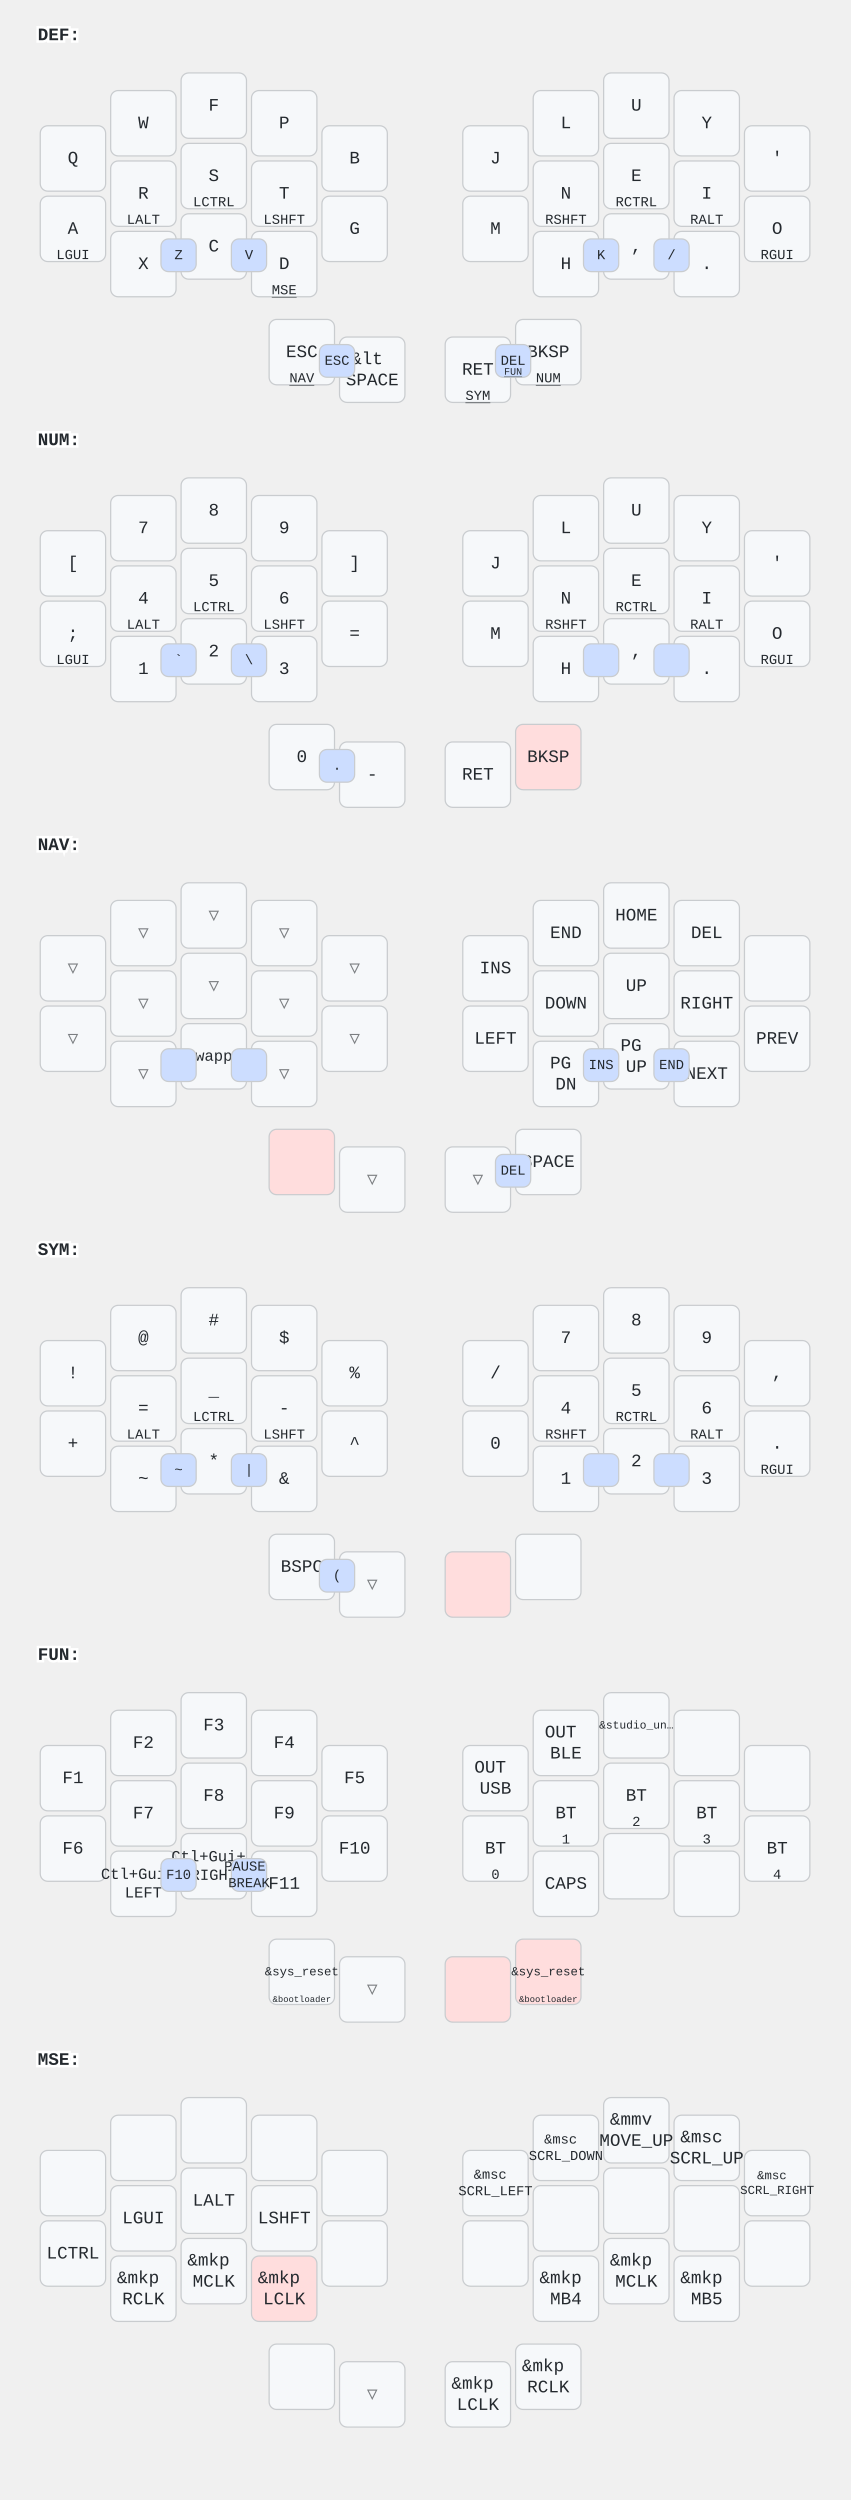
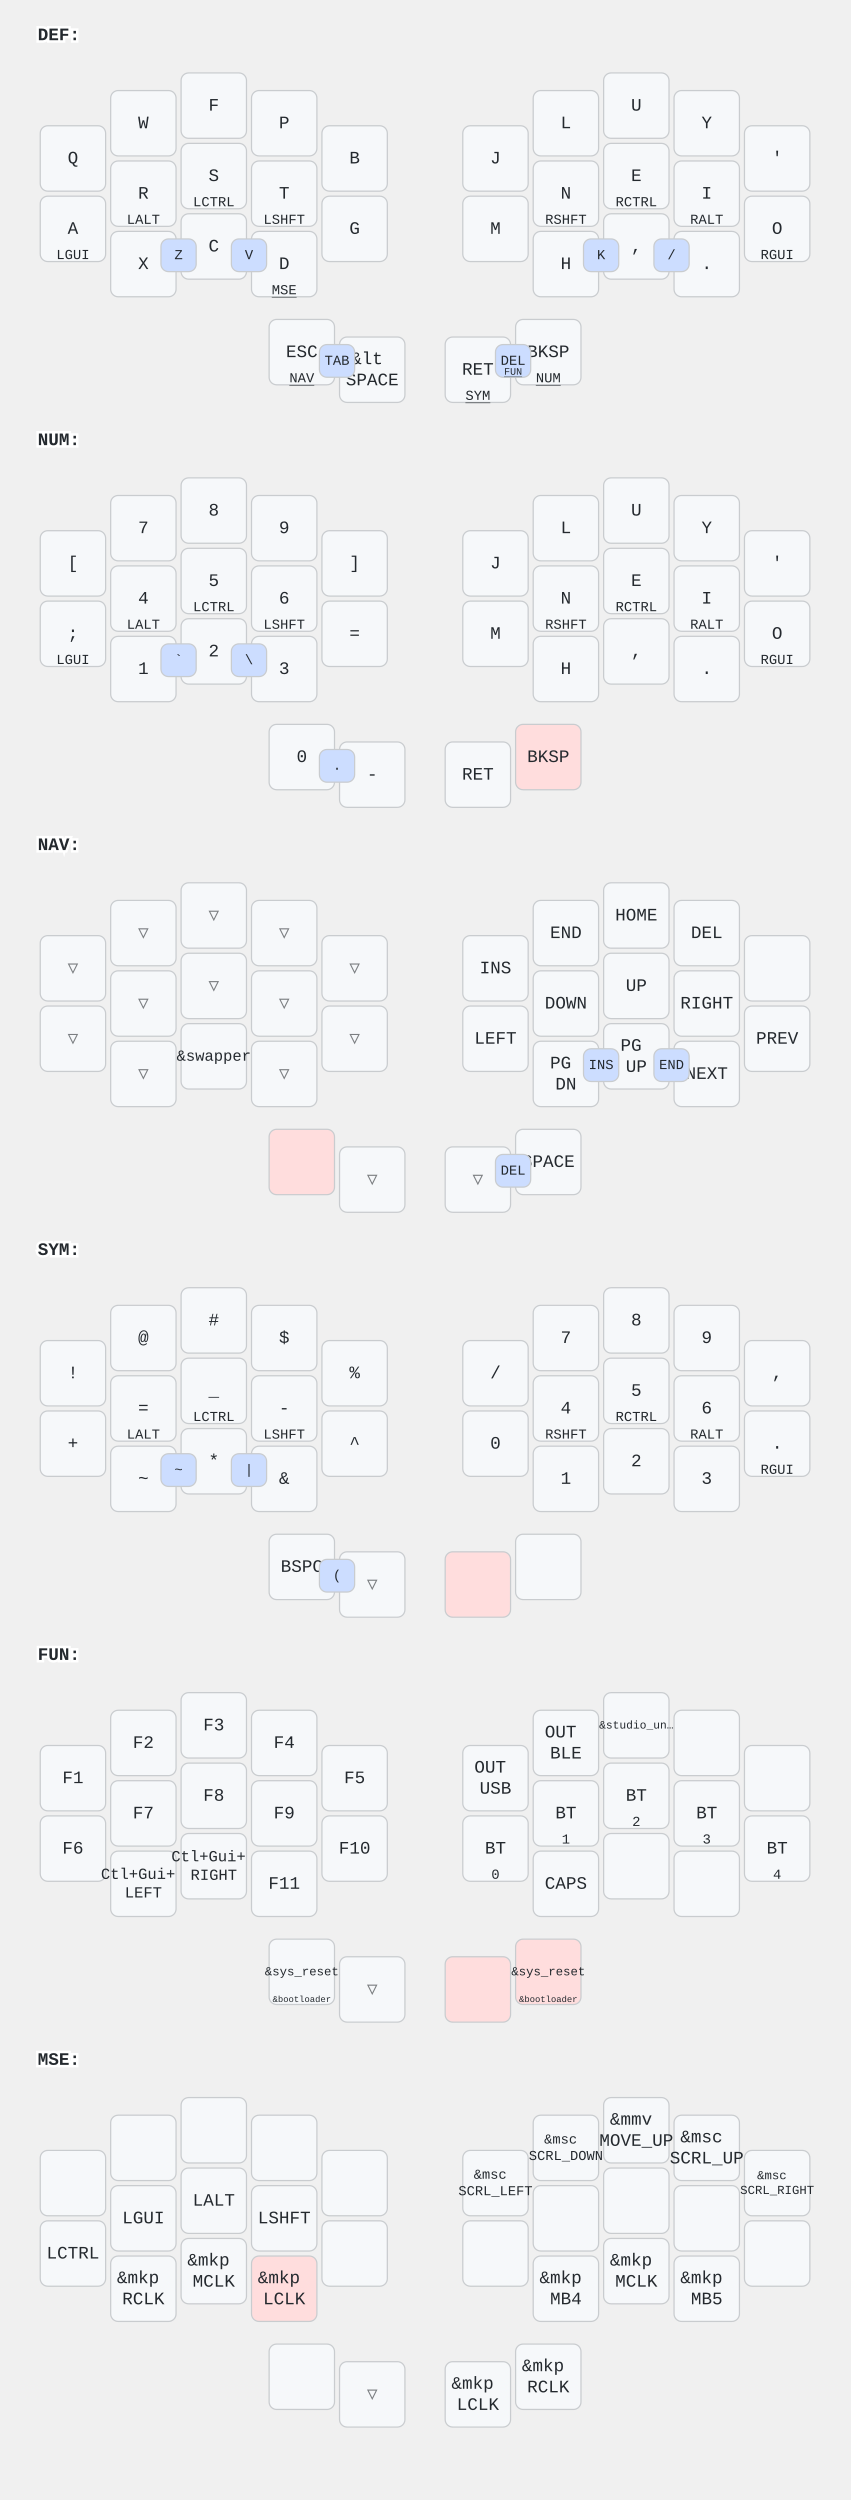
<svg xmlns="http://www.w3.org/2000/svg" width="676" height="1988" viewBox="0 0 676 1988" class="keymap">
  <style>/* inherit to force styles through use tags */
svg path {
    fill: inherit;
}

/* font and background color specifications */
svg.keymap {
    font-family: SFMono-Regular,Consolas,Liberation Mono,Menlo,monospace;
    font-size: 14px;
    font-kerning: normal;
    text-rendering: optimizeLegibility;
    fill: #24292e;
}

/* default key styling */
rect.key {
    fill: #f6f8fa;
}

rect.key, rect.combo {
    stroke: #c9cccf;
    stroke-width: 1;
}

/* default key side styling, only used is draw_key_sides is set */
rect.side {
    filter: brightness(90%);
}

/* color accent for combo boxes */
rect.combo, rect.combo-separate {
    fill: #cdf;
}

/* color accent for held keys */
rect.held, rect.combo.held {
    fill: #fdd;
}

/* color accent for ghost (optional) keys */
rect.ghost, rect.combo.ghost {
    stroke-dasharray: 4, 4;
    stroke-width: 2;
}

text {
    text-anchor: middle;
    dominant-baseline: middle;
}

/* styling for layer labels */
text.label {
    font-weight: bold;
    text-anchor: start;
    stroke: white;
    stroke-width: 4;
    paint-order: stroke;
}

/* styling for optional footer */
text.footer {
    text-anchor: end;
    dominant-baseline: auto;
    stroke: white;
    stroke-width: 4;
    paint-order: stroke;
}

/* styling for combo tap, and key hold/shifted label text */
text.combo, text.hold, text.shifted {
    font-size: 11px;
}

text.hold {
    text-anchor: middle;
    dominant-baseline: auto;
}

text.shifted {
    text-anchor: middle;
    dominant-baseline: hanging;
}

text.layer-activator {
    text-decoration: underline;
}

/* styling for hold/shifted label text in combo box */
text.combo.hold, text.combo.shifted {
    font-size: 8px;
}

/* lighter symbol for transparent keys */
text.trans {
    fill: #7b7e81;
}

/* styling for combo dendrons */
path.combo {
    stroke-width: 1;
    stroke: gray;
    fill: none;
}

/* Start Tabler Icons Cleanup */
/* cannot use height/width with glyphs */
.icon-tabler &gt; path {
    fill: inherit;
    stroke: inherit;
    stroke-width: 2;
}
/* hide tabler's default box */
.icon-tabler &gt; path[stroke="none"][fill="none"] {
    visibility: hidden;
}
/* End Tabler Icons Cleanup */
</style>
  <g transform="translate(30, 0)" class="layer-DEF">
    <text x="0" y="28" class="label" id="DEF">DEF:</text>
    <g transform="translate(0, 56)">
      <g transform="translate(28, 70)" class="key keypos-0">
        <rect rx="6" ry="6" x="-26" y="-26" width="52" height="52" class="key" />
        <text x="0" y="0" class="key tap">Q</text>
      </g>
      <g transform="translate(84, 42)" class="key keypos-1">
        <rect rx="6" ry="6" x="-26" y="-26" width="52" height="52" class="key" />
        <text x="0" y="0" class="key tap">W</text>
      </g>
      <g transform="translate(140, 28)" class="key keypos-2">
        <rect rx="6" ry="6" x="-26" y="-26" width="52" height="52" class="key" />
        <text x="0" y="0" class="key tap">F</text>
      </g>
      <g transform="translate(196, 42)" class="key keypos-3">
        <rect rx="6" ry="6" x="-26" y="-26" width="52" height="52" class="key" />
        <text x="0" y="0" class="key tap">P</text>
      </g>
      <g transform="translate(252, 70)" class="key keypos-4">
        <rect rx="6" ry="6" x="-26" y="-26" width="52" height="52" class="key" />
        <text x="0" y="0" class="key tap">B</text>
      </g>
      <g transform="translate(364, 70)" class="key keypos-5">
        <rect rx="6" ry="6" x="-26" y="-26" width="52" height="52" class="key" />
        <text x="0" y="0" class="key tap">J</text>
      </g>
      <g transform="translate(420, 42)" class="key keypos-6">
        <rect rx="6" ry="6" x="-26" y="-26" width="52" height="52" class="key" />
        <text x="0" y="0" class="key tap">L</text>
      </g>
      <g transform="translate(476, 28)" class="key keypos-7">
        <rect rx="6" ry="6" x="-26" y="-26" width="52" height="52" class="key" />
        <text x="0" y="0" class="key tap">U</text>
      </g>
      <g transform="translate(532, 42)" class="key keypos-8">
        <rect rx="6" ry="6" x="-26" y="-26" width="52" height="52" class="key" />
        <text x="0" y="0" class="key tap">Y</text>
      </g>
      <g transform="translate(588, 70)" class="key keypos-9">
        <rect rx="6" ry="6" x="-26" y="-26" width="52" height="52" class="key" />
        <text x="0" y="0" class="key tap">'</text>
      </g>
      <g transform="translate(28, 126)" class="key keypos-10">
        <rect rx="6" ry="6" x="-26" y="-26" width="52" height="52" class="key" />
        <text x="0" y="0" class="key tap">A</text>
        <text x="0" y="24" class="key hold">LGUI</text>
      </g>
      <g transform="translate(84, 98)" class="key keypos-11">
        <rect rx="6" ry="6" x="-26" y="-26" width="52" height="52" class="key" />
        <text x="0" y="0" class="key tap">R</text>
        <text x="0" y="24" class="key hold">LALT</text>
      </g>
      <g transform="translate(140, 84)" class="key keypos-12">
        <rect rx="6" ry="6" x="-26" y="-26" width="52" height="52" class="key" />
        <text x="0" y="0" class="key tap">S</text>
        <text x="0" y="24" class="key hold">LCTRL</text>
      </g>
      <g transform="translate(196, 98)" class="key keypos-13">
        <rect rx="6" ry="6" x="-26" y="-26" width="52" height="52" class="key" />
        <text x="0" y="0" class="key tap">T</text>
        <text x="0" y="24" class="key hold">LSHFT</text>
      </g>
      <g transform="translate(252, 126)" class="key keypos-14">
        <rect rx="6" ry="6" x="-26" y="-26" width="52" height="52" class="key" />
        <text x="0" y="0" class="key tap">G</text>
      </g>
      <g transform="translate(364, 126)" class="key keypos-15">
        <rect rx="6" ry="6" x="-26" y="-26" width="52" height="52" class="key" />
        <text x="0" y="0" class="key tap">M</text>
      </g>
      <g transform="translate(420, 98)" class="key keypos-16">
        <rect rx="6" ry="6" x="-26" y="-26" width="52" height="52" class="key" />
        <text x="0" y="0" class="key tap">N</text>
        <text x="0" y="24" class="key hold">RSHFT</text>
      </g>
      <g transform="translate(476, 84)" class="key keypos-17">
        <rect rx="6" ry="6" x="-26" y="-26" width="52" height="52" class="key" />
        <text x="0" y="0" class="key tap">E</text>
        <text x="0" y="24" class="key hold">RCTRL</text>
      </g>
      <g transform="translate(532, 98)" class="key keypos-18">
        <rect rx="6" ry="6" x="-26" y="-26" width="52" height="52" class="key" />
        <text x="0" y="0" class="key tap">I</text>
        <text x="0" y="24" class="key hold">RALT</text>
      </g>
      <g transform="translate(588, 126)" class="key keypos-19">
        <rect rx="6" ry="6" x="-26" y="-26" width="52" height="52" class="key" />
        <text x="0" y="0" class="key tap">O</text>
        <text x="0" y="24" class="key hold">RGUI</text>
      </g>
      <g transform="translate(84, 154)" class="key keypos-20">
        <rect rx="6" ry="6" x="-26" y="-26" width="52" height="52" class="key" />
        <text x="0" y="0" class="key tap">X</text>
      </g>
      <g transform="translate(140, 140)" class="key keypos-21">
        <rect rx="6" ry="6" x="-26" y="-26" width="52" height="52" class="key" />
        <text x="0" y="0" class="key tap">C</text>
      </g>
      <g transform="translate(196, 154)" class="key keypos-22">
        <rect rx="6" ry="6" x="-26" y="-26" width="52" height="52" class="key" />
        <text x="0" y="0" class="key tap">D</text>
        <a href="#MSE">
          <text x="0" y="24" class="key hold layer-activator">MSE</text>
        </a>
      </g>
      <g transform="translate(420, 154)" class="key keypos-23">
        <rect rx="6" ry="6" x="-26" y="-26" width="52" height="52" class="key" />
        <text x="0" y="0" class="key tap">H</text>
      </g>
      <g transform="translate(476, 140)" class="key keypos-24">
        <rect rx="6" ry="6" x="-26" y="-26" width="52" height="52" class="key" />
        <text x="0" y="0" class="key tap">,</text>
      </g>
      <g transform="translate(532, 154)" class="key keypos-25">
        <rect rx="6" ry="6" x="-26" y="-26" width="52" height="52" class="key" />
        <text x="0" y="0" class="key tap">.</text>
      </g>
      <g transform="translate(210, 224)" class="key keypos-26">
        <rect rx="6" ry="6" x="-26" y="-26" width="52" height="52" class="key" />
        <text x="0" y="0" class="key tap">ESC</text>
        <a href="#NAV">
          <text x="0" y="24" class="key hold layer-activator">NAV</text>
        </a>
      </g>
      <g transform="translate(266, 238)" class="key keypos-27">
        <rect rx="6" ry="6" x="-26" y="-26" width="52" height="52" class="key" />
        <text x="0" y="0" class="key tap">
          <tspan x="0" dy="-0.6em">&amp;lt</tspan>
          <tspan x="0" dy="1.2em">SPACE</tspan>
        </text>
      </g>
      <g transform="translate(350, 238)" class="key keypos-28">
        <rect rx="6" ry="6" x="-26" y="-26" width="52" height="52" class="key" />
        <text x="0" y="0" class="key tap">RET</text>
        <a href="#SYM">
          <text x="0" y="24" class="key hold layer-activator">SYM</text>
        </a>
      </g>
      <g transform="translate(406, 224)" class="key keypos-29">
        <rect rx="6" ry="6" x="-26" y="-26" width="52" height="52" class="key" />
        <text x="0" y="0" class="key tap">BKSP</text>
        <a href="#NUM">
          <text x="0" y="24" class="key hold layer-activator">NUM</text>
        </a>
      </g>
      <g class="combo combopos-0">
        <rect rx="6" ry="6" x="98" y="134" width="28" height="26" class="combo" />
        <text x="112" y="147" class="combo tap">Z</text>
      </g>
      <g class="combo combopos-1">
        <rect rx="6" ry="6" x="154" y="134" width="28" height="26" class="combo" />
        <text x="168" y="147" class="combo tap">V</text>
      </g>
      <g class="combo combopos-2">
        <rect rx="6" ry="6" x="434" y="134" width="28" height="26" class="combo" />
        <text x="448" y="147" class="combo tap">K</text>
      </g>
      <g class="combo combopos-3">
        <rect rx="6" ry="6" x="490" y="134" width="28" height="26" class="combo" />
        <text x="504" y="147" class="combo tap">/</text>
      </g>
      <g class="combo combopos-4">
        <rect rx="6" ry="6" x="224" y="218" width="28" height="26" class="combo" />
-         <text x="238" y="231" class="combo tap">ESC</text>
+         <text x="238" y="231" class="combo tap">TAB</text>
      </g>
      <g class="combo combopos-5">
        <rect rx="6" ry="6" x="364" y="218" width="28" height="26" class="combo" />
        <text x="378" y="231" class="combo tap">DEL</text>
        <a href="#FUN">
          <text x="378" y="242" class="combo hold layer-activator">FUN</text>
        </a>
      </g>
    </g>
  </g>
  <g transform="translate(30, 322)" class="layer-NUM">
    <text x="0" y="28" class="label" id="NUM">NUM:</text>
    <g transform="translate(0, 56)">
      <g transform="translate(28, 70)" class="key keypos-0">
        <rect rx="6" ry="6" x="-26" y="-26" width="52" height="52" class="key" />
        <text x="0" y="0" class="key tap">[</text>
      </g>
      <g transform="translate(84, 42)" class="key keypos-1">
        <rect rx="6" ry="6" x="-26" y="-26" width="52" height="52" class="key" />
        <text x="0" y="0" class="key tap">7</text>
      </g>
      <g transform="translate(140, 28)" class="key keypos-2">
        <rect rx="6" ry="6" x="-26" y="-26" width="52" height="52" class="key" />
        <text x="0" y="0" class="key tap">8</text>
      </g>
      <g transform="translate(196, 42)" class="key keypos-3">
        <rect rx="6" ry="6" x="-26" y="-26" width="52" height="52" class="key" />
        <text x="0" y="0" class="key tap">9</text>
      </g>
      <g transform="translate(252, 70)" class="key keypos-4">
        <rect rx="6" ry="6" x="-26" y="-26" width="52" height="52" class="key" />
        <text x="0" y="0" class="key tap">]</text>
      </g>
      <g transform="translate(364, 70)" class="key keypos-5">
        <rect rx="6" ry="6" x="-26" y="-26" width="52" height="52" class="key" />
        <text x="0" y="0" class="key tap">J</text>
      </g>
      <g transform="translate(420, 42)" class="key keypos-6">
        <rect rx="6" ry="6" x="-26" y="-26" width="52" height="52" class="key" />
        <text x="0" y="0" class="key tap">L</text>
      </g>
      <g transform="translate(476, 28)" class="key keypos-7">
        <rect rx="6" ry="6" x="-26" y="-26" width="52" height="52" class="key" />
        <text x="0" y="0" class="key tap">U</text>
      </g>
      <g transform="translate(532, 42)" class="key keypos-8">
        <rect rx="6" ry="6" x="-26" y="-26" width="52" height="52" class="key" />
        <text x="0" y="0" class="key tap">Y</text>
      </g>
      <g transform="translate(588, 70)" class="key keypos-9">
        <rect rx="6" ry="6" x="-26" y="-26" width="52" height="52" class="key" />
        <text x="0" y="0" class="key tap">'</text>
      </g>
      <g transform="translate(28, 126)" class="key keypos-10">
        <rect rx="6" ry="6" x="-26" y="-26" width="52" height="52" class="key" />
        <text x="0" y="0" class="key tap">;</text>
        <text x="0" y="24" class="key hold">LGUI</text>
      </g>
      <g transform="translate(84, 98)" class="key keypos-11">
        <rect rx="6" ry="6" x="-26" y="-26" width="52" height="52" class="key" />
        <text x="0" y="0" class="key tap">4</text>
        <text x="0" y="24" class="key hold">LALT</text>
      </g>
      <g transform="translate(140, 84)" class="key keypos-12">
        <rect rx="6" ry="6" x="-26" y="-26" width="52" height="52" class="key" />
        <text x="0" y="0" class="key tap">5</text>
        <text x="0" y="24" class="key hold">LCTRL</text>
      </g>
      <g transform="translate(196, 98)" class="key keypos-13">
        <rect rx="6" ry="6" x="-26" y="-26" width="52" height="52" class="key" />
        <text x="0" y="0" class="key tap">6</text>
        <text x="0" y="24" class="key hold">LSHFT</text>
      </g>
      <g transform="translate(252, 126)" class="key keypos-14">
        <rect rx="6" ry="6" x="-26" y="-26" width="52" height="52" class="key" />
        <text x="0" y="0" class="key tap">=</text>
      </g>
      <g transform="translate(364, 126)" class="key keypos-15">
        <rect rx="6" ry="6" x="-26" y="-26" width="52" height="52" class="key" />
        <text x="0" y="0" class="key tap">M</text>
      </g>
      <g transform="translate(420, 98)" class="key keypos-16">
        <rect rx="6" ry="6" x="-26" y="-26" width="52" height="52" class="key" />
        <text x="0" y="0" class="key tap">N</text>
        <text x="0" y="24" class="key hold">RSHFT</text>
      </g>
      <g transform="translate(476, 84)" class="key keypos-17">
        <rect rx="6" ry="6" x="-26" y="-26" width="52" height="52" class="key" />
        <text x="0" y="0" class="key tap">E</text>
        <text x="0" y="24" class="key hold">RCTRL</text>
      </g>
      <g transform="translate(532, 98)" class="key keypos-18">
        <rect rx="6" ry="6" x="-26" y="-26" width="52" height="52" class="key" />
        <text x="0" y="0" class="key tap">I</text>
        <text x="0" y="24" class="key hold">RALT</text>
      </g>
      <g transform="translate(588, 126)" class="key keypos-19">
        <rect rx="6" ry="6" x="-26" y="-26" width="52" height="52" class="key" />
        <text x="0" y="0" class="key tap">O</text>
        <text x="0" y="24" class="key hold">RGUI</text>
      </g>
      <g transform="translate(84, 154)" class="key keypos-20">
        <rect rx="6" ry="6" x="-26" y="-26" width="52" height="52" class="key" />
        <text x="0" y="0" class="key tap">1</text>
      </g>
      <g transform="translate(140, 140)" class="key keypos-21">
        <rect rx="6" ry="6" x="-26" y="-26" width="52" height="52" class="key" />
        <text x="0" y="0" class="key tap">2</text>
      </g>
      <g transform="translate(196, 154)" class="key keypos-22">
        <rect rx="6" ry="6" x="-26" y="-26" width="52" height="52" class="key" />
        <text x="0" y="0" class="key tap">3</text>
      </g>
      <g transform="translate(420, 154)" class="key keypos-23">
        <rect rx="6" ry="6" x="-26" y="-26" width="52" height="52" class="key" />
        <text x="0" y="0" class="key tap">H</text>
      </g>
      <g transform="translate(476, 140)" class="key keypos-24">
        <rect rx="6" ry="6" x="-26" y="-26" width="52" height="52" class="key" />
        <text x="0" y="0" class="key tap">,</text>
      </g>
      <g transform="translate(532, 154)" class="key keypos-25">
        <rect rx="6" ry="6" x="-26" y="-26" width="52" height="52" class="key" />
        <text x="0" y="0" class="key tap">.</text>
      </g>
      <g transform="translate(210, 224)" class="key keypos-26">
        <rect rx="6" ry="6" x="-26" y="-26" width="52" height="52" class="key" />
        <text x="0" y="0" class="key tap">0</text>
      </g>
      <g transform="translate(266, 238)" class="key keypos-27">
        <rect rx="6" ry="6" x="-26" y="-26" width="52" height="52" class="key" />
        <text x="0" y="0" class="key tap">-</text>
      </g>
      <g transform="translate(350, 238)" class="key keypos-28">
        <rect rx="6" ry="6" x="-26" y="-26" width="52" height="52" class="key" />
        <text x="0" y="0" class="key tap">RET</text>
      </g>
      <g transform="translate(406, 224)" class="key held keypos-29">
        <rect rx="6" ry="6" x="-26" y="-26" width="52" height="52" class="key held" />
        <text x="0" y="0" class="key held tap">BKSP</text>
      </g>
      <g class="combo combopos-0">
        <rect rx="6" ry="6" x="98" y="134" width="28" height="26" class="combo" />
        <text x="112" y="147" class="combo tap">`</text>
      </g>
      <g class="combo combopos-1">
        <rect rx="6" ry="6" x="154" y="134" width="28" height="26" class="combo" />
        <text x="168" y="147" class="combo tap">\</text>
      </g>
      <g class="combo combopos-2">
-         <rect rx="6" ry="6" x="434" y="134" width="28" height="26" class="combo" />
-       </g>
-       <g class="combo combopos-3">
-         <rect rx="6" ry="6" x="490" y="134" width="28" height="26" class="combo" />
-       </g>
-       <g class="combo combopos-4">
        <rect rx="6" ry="6" x="224" y="218" width="28" height="26" class="combo" />
        <text x="238" y="231" class="combo tap">.</text>
      </g>
    </g>
  </g>
  <g transform="translate(30, 644)" class="layer-NAV">
    <text x="0" y="28" class="label" id="NAV">NAV:</text>
    <g transform="translate(0, 56)">
      <g transform="translate(28, 70)" class="key trans keypos-0">
        <rect rx="6" ry="6" x="-26" y="-26" width="52" height="52" class="key trans" />
        <text x="0" y="0" class="key trans tap">▽</text>
      </g>
      <g transform="translate(84, 42)" class="key trans keypos-1">
        <rect rx="6" ry="6" x="-26" y="-26" width="52" height="52" class="key trans" />
        <text x="0" y="0" class="key trans tap">▽</text>
      </g>
      <g transform="translate(140, 28)" class="key trans keypos-2">
        <rect rx="6" ry="6" x="-26" y="-26" width="52" height="52" class="key trans" />
        <text x="0" y="0" class="key trans tap">▽</text>
      </g>
      <g transform="translate(196, 42)" class="key trans keypos-3">
        <rect rx="6" ry="6" x="-26" y="-26" width="52" height="52" class="key trans" />
        <text x="0" y="0" class="key trans tap">▽</text>
      </g>
      <g transform="translate(252, 70)" class="key trans keypos-4">
        <rect rx="6" ry="6" x="-26" y="-26" width="52" height="52" class="key trans" />
        <text x="0" y="0" class="key trans tap">▽</text>
      </g>
      <g transform="translate(364, 70)" class="key keypos-5">
        <rect rx="6" ry="6" x="-26" y="-26" width="52" height="52" class="key" />
        <text x="0" y="0" class="key tap">INS</text>
      </g>
      <g transform="translate(420, 42)" class="key keypos-6">
        <rect rx="6" ry="6" x="-26" y="-26" width="52" height="52" class="key" />
        <text x="0" y="0" class="key tap">END</text>
      </g>
      <g transform="translate(476, 28)" class="key keypos-7">
        <rect rx="6" ry="6" x="-26" y="-26" width="52" height="52" class="key" />
        <text x="0" y="0" class="key tap">HOME</text>
      </g>
      <g transform="translate(532, 42)" class="key keypos-8">
        <rect rx="6" ry="6" x="-26" y="-26" width="52" height="52" class="key" />
        <text x="0" y="0" class="key tap">DEL</text>
      </g>
      <g transform="translate(588, 70)" class="key keypos-9">
        <rect rx="6" ry="6" x="-26" y="-26" width="52" height="52" class="key" />
      </g>
      <g transform="translate(28, 126)" class="key trans keypos-10">
        <rect rx="6" ry="6" x="-26" y="-26" width="52" height="52" class="key trans" />
        <text x="0" y="0" class="key trans tap">▽</text>
      </g>
      <g transform="translate(84, 98)" class="key trans keypos-11">
        <rect rx="6" ry="6" x="-26" y="-26" width="52" height="52" class="key trans" />
        <text x="0" y="0" class="key trans tap">▽</text>
      </g>
      <g transform="translate(140, 84)" class="key trans keypos-12">
        <rect rx="6" ry="6" x="-26" y="-26" width="52" height="52" class="key trans" />
        <text x="0" y="0" class="key trans tap">▽</text>
      </g>
      <g transform="translate(196, 98)" class="key trans keypos-13">
        <rect rx="6" ry="6" x="-26" y="-26" width="52" height="52" class="key trans" />
        <text x="0" y="0" class="key trans tap">▽</text>
      </g>
      <g transform="translate(252, 126)" class="key trans keypos-14">
        <rect rx="6" ry="6" x="-26" y="-26" width="52" height="52" class="key trans" />
        <text x="0" y="0" class="key trans tap">▽</text>
      </g>
      <g transform="translate(364, 126)" class="key keypos-15">
        <rect rx="6" ry="6" x="-26" y="-26" width="52" height="52" class="key" />
        <text x="0" y="0" class="key tap">LEFT</text>
      </g>
      <g transform="translate(420, 98)" class="key keypos-16">
        <rect rx="6" ry="6" x="-26" y="-26" width="52" height="52" class="key" />
        <text x="0" y="0" class="key tap">DOWN</text>
      </g>
      <g transform="translate(476, 84)" class="key keypos-17">
        <rect rx="6" ry="6" x="-26" y="-26" width="52" height="52" class="key" />
        <text x="0" y="0" class="key tap">UP</text>
      </g>
      <g transform="translate(532, 98)" class="key keypos-18">
        <rect rx="6" ry="6" x="-26" y="-26" width="52" height="52" class="key" />
        <text x="0" y="0" class="key tap">RIGHT</text>
      </g>
      <g transform="translate(588, 126)" class="key keypos-19">
        <rect rx="6" ry="6" x="-26" y="-26" width="52" height="52" class="key" />
        <text x="0" y="0" class="key tap">PREV</text>
      </g>
      <g transform="translate(84, 154)" class="key trans keypos-20">
        <rect rx="6" ry="6" x="-26" y="-26" width="52" height="52" class="key trans" />
        <text x="0" y="0" class="key trans tap">▽</text>
      </g>
      <g transform="translate(140, 140)" class="key keypos-21">
        <rect rx="6" ry="6" x="-26" y="-26" width="52" height="52" class="key" />
        <text x="0" y="0" class="key tap">
          <tspan style="font-size: 88%">&amp;swapper</tspan>
        </text>
      </g>
      <g transform="translate(196, 154)" class="key trans keypos-22">
        <rect rx="6" ry="6" x="-26" y="-26" width="52" height="52" class="key trans" />
        <text x="0" y="0" class="key trans tap">▽</text>
      </g>
      <g transform="translate(420, 154)" class="key keypos-23">
        <rect rx="6" ry="6" x="-26" y="-26" width="52" height="52" class="key" />
        <text x="0" y="0" class="key tap">
          <tspan x="0" dy="-0.6em">PG</tspan>
          <tspan x="0" dy="1.2em">DN</tspan>
        </text>
      </g>
      <g transform="translate(476, 140)" class="key keypos-24">
        <rect rx="6" ry="6" x="-26" y="-26" width="52" height="52" class="key" />
        <text x="0" y="0" class="key tap">
          <tspan x="0" dy="-0.6em">PG</tspan>
          <tspan x="0" dy="1.2em">UP</tspan>
        </text>
      </g>
      <g transform="translate(532, 154)" class="key keypos-25">
        <rect rx="6" ry="6" x="-26" y="-26" width="52" height="52" class="key" />
        <text x="0" y="0" class="key tap">NEXT</text>
      </g>
      <g transform="translate(210, 224)" class="key held keypos-26">
        <rect rx="6" ry="6" x="-26" y="-26" width="52" height="52" class="key held" />
      </g>
      <g transform="translate(266, 238)" class="key trans keypos-27">
        <rect rx="6" ry="6" x="-26" y="-26" width="52" height="52" class="key trans" />
        <text x="0" y="0" class="key trans tap">▽</text>
      </g>
      <g transform="translate(350, 238)" class="key trans keypos-28">
        <rect rx="6" ry="6" x="-26" y="-26" width="52" height="52" class="key trans" />
        <text x="0" y="0" class="key trans tap">▽</text>
      </g>
      <g transform="translate(406, 224)" class="key keypos-29">
        <rect rx="6" ry="6" x="-26" y="-26" width="52" height="52" class="key" />
        <text x="0" y="0" class="key tap">SPACE</text>
      </g>
      <g class="combo combopos-0">
-         <rect rx="6" ry="6" x="98" y="134" width="28" height="26" class="combo" />
-       </g>
-       <g class="combo combopos-1">
-         <rect rx="6" ry="6" x="154" y="134" width="28" height="26" class="combo" />
-       </g>
-       <g class="combo combopos-2">
        <rect rx="6" ry="6" x="434" y="134" width="28" height="26" class="combo" />
        <text x="448" y="147" class="combo tap">INS</text>
      </g>
-       <g class="combo combopos-3">
+       <g class="combo combopos-1">
        <rect rx="6" ry="6" x="490" y="134" width="28" height="26" class="combo" />
        <text x="504" y="147" class="combo tap">END</text>
      </g>
-       <g class="combo combopos-4">
+       <g class="combo combopos-2">
        <rect rx="6" ry="6" x="364" y="218" width="28" height="26" class="combo" />
        <text x="378" y="231" class="combo tap">DEL</text>
      </g>
    </g>
  </g>
  <g transform="translate(30, 966)" class="layer-SYM">
    <text x="0" y="28" class="label" id="SYM">SYM:</text>
    <g transform="translate(0, 56)">
      <g transform="translate(28, 70)" class="key keypos-0">
        <rect rx="6" ry="6" x="-26" y="-26" width="52" height="52" class="key" />
        <text x="0" y="0" class="key tap">!</text>
      </g>
      <g transform="translate(84, 42)" class="key keypos-1">
        <rect rx="6" ry="6" x="-26" y="-26" width="52" height="52" class="key" />
        <text x="0" y="0" class="key tap">@</text>
      </g>
      <g transform="translate(140, 28)" class="key keypos-2">
        <rect rx="6" ry="6" x="-26" y="-26" width="52" height="52" class="key" />
        <text x="0" y="0" class="key tap">#</text>
      </g>
      <g transform="translate(196, 42)" class="key keypos-3">
        <rect rx="6" ry="6" x="-26" y="-26" width="52" height="52" class="key" />
        <text x="0" y="0" class="key tap">$</text>
      </g>
      <g transform="translate(252, 70)" class="key keypos-4">
        <rect rx="6" ry="6" x="-26" y="-26" width="52" height="52" class="key" />
        <text x="0" y="0" class="key tap">%</text>
      </g>
      <g transform="translate(364, 70)" class="key keypos-5">
        <rect rx="6" ry="6" x="-26" y="-26" width="52" height="52" class="key" />
        <text x="0" y="0" class="key tap">/</text>
      </g>
      <g transform="translate(420, 42)" class="key keypos-6">
        <rect rx="6" ry="6" x="-26" y="-26" width="52" height="52" class="key" />
        <text x="0" y="0" class="key tap">7</text>
      </g>
      <g transform="translate(476, 28)" class="key keypos-7">
        <rect rx="6" ry="6" x="-26" y="-26" width="52" height="52" class="key" />
        <text x="0" y="0" class="key tap">8</text>
      </g>
      <g transform="translate(532, 42)" class="key keypos-8">
        <rect rx="6" ry="6" x="-26" y="-26" width="52" height="52" class="key" />
        <text x="0" y="0" class="key tap">9</text>
      </g>
      <g transform="translate(588, 70)" class="key keypos-9">
        <rect rx="6" ry="6" x="-26" y="-26" width="52" height="52" class="key" />
        <text x="0" y="0" class="key tap">,</text>
      </g>
      <g transform="translate(28, 126)" class="key keypos-10">
        <rect rx="6" ry="6" x="-26" y="-26" width="52" height="52" class="key" />
        <text x="0" y="0" class="key tap">+</text>
      </g>
      <g transform="translate(84, 98)" class="key keypos-11">
        <rect rx="6" ry="6" x="-26" y="-26" width="52" height="52" class="key" />
        <text x="0" y="0" class="key tap">=</text>
        <text x="0" y="24" class="key hold">LALT</text>
      </g>
      <g transform="translate(140, 84)" class="key keypos-12">
        <rect rx="6" ry="6" x="-26" y="-26" width="52" height="52" class="key" />
        <text x="0" y="0" class="key tap">_</text>
        <text x="0" y="24" class="key hold">LCTRL</text>
      </g>
      <g transform="translate(196, 98)" class="key keypos-13">
        <rect rx="6" ry="6" x="-26" y="-26" width="52" height="52" class="key" />
        <text x="0" y="0" class="key tap">-</text>
        <text x="0" y="24" class="key hold">LSHFT</text>
      </g>
      <g transform="translate(252, 126)" class="key keypos-14">
        <rect rx="6" ry="6" x="-26" y="-26" width="52" height="52" class="key" />
        <text x="0" y="0" class="key tap">^</text>
      </g>
      <g transform="translate(364, 126)" class="key keypos-15">
        <rect rx="6" ry="6" x="-26" y="-26" width="52" height="52" class="key" />
        <text x="0" y="0" class="key tap">0</text>
      </g>
      <g transform="translate(420, 98)" class="key keypos-16">
        <rect rx="6" ry="6" x="-26" y="-26" width="52" height="52" class="key" />
        <text x="0" y="0" class="key tap">4</text>
        <text x="0" y="24" class="key hold">RSHFT</text>
      </g>
      <g transform="translate(476, 84)" class="key keypos-17">
        <rect rx="6" ry="6" x="-26" y="-26" width="52" height="52" class="key" />
        <text x="0" y="0" class="key tap">5</text>
        <text x="0" y="24" class="key hold">RCTRL</text>
      </g>
      <g transform="translate(532, 98)" class="key keypos-18">
        <rect rx="6" ry="6" x="-26" y="-26" width="52" height="52" class="key" />
        <text x="0" y="0" class="key tap">6</text>
        <text x="0" y="24" class="key hold">RALT</text>
      </g>
      <g transform="translate(588, 126)" class="key keypos-19">
        <rect rx="6" ry="6" x="-26" y="-26" width="52" height="52" class="key" />
        <text x="0" y="0" class="key tap">.</text>
        <text x="0" y="24" class="key hold">RGUI</text>
      </g>
      <g transform="translate(84, 154)" class="key keypos-20">
        <rect rx="6" ry="6" x="-26" y="-26" width="52" height="52" class="key" />
        <text x="0" y="0" class="key tap">~</text>
      </g>
      <g transform="translate(140, 140)" class="key keypos-21">
        <rect rx="6" ry="6" x="-26" y="-26" width="52" height="52" class="key" />
        <text x="0" y="0" class="key tap">*</text>
      </g>
      <g transform="translate(196, 154)" class="key keypos-22">
        <rect rx="6" ry="6" x="-26" y="-26" width="52" height="52" class="key" />
        <text x="0" y="0" class="key tap">&amp;</text>
      </g>
      <g transform="translate(420, 154)" class="key keypos-23">
        <rect rx="6" ry="6" x="-26" y="-26" width="52" height="52" class="key" />
        <text x="0" y="0" class="key tap">1</text>
      </g>
      <g transform="translate(476, 140)" class="key keypos-24">
        <rect rx="6" ry="6" x="-26" y="-26" width="52" height="52" class="key" />
        <text x="0" y="0" class="key tap">2</text>
      </g>
      <g transform="translate(532, 154)" class="key keypos-25">
        <rect rx="6" ry="6" x="-26" y="-26" width="52" height="52" class="key" />
        <text x="0" y="0" class="key tap">3</text>
      </g>
      <g transform="translate(210, 224)" class="key keypos-26">
        <rect rx="6" ry="6" x="-26" y="-26" width="52" height="52" class="key" />
        <text x="0" y="0" class="key tap">BSPC</text>
      </g>
      <g transform="translate(266, 238)" class="key trans keypos-27">
        <rect rx="6" ry="6" x="-26" y="-26" width="52" height="52" class="key trans" />
        <text x="0" y="0" class="key trans tap">▽</text>
      </g>
      <g transform="translate(350, 238)" class="key held keypos-28">
        <rect rx="6" ry="6" x="-26" y="-26" width="52" height="52" class="key held" />
      </g>
      <g transform="translate(406, 224)" class="key keypos-29">
        <rect rx="6" ry="6" x="-26" y="-26" width="52" height="52" class="key" />
      </g>
      <g class="combo combopos-0">
        <rect rx="6" ry="6" x="98" y="134" width="28" height="26" class="combo" />
        <text x="112" y="147" class="combo tap">~</text>
      </g>
      <g class="combo combopos-1">
        <rect rx="6" ry="6" x="154" y="134" width="28" height="26" class="combo" />
        <text x="168" y="147" class="combo tap">|</text>
      </g>
      <g class="combo combopos-2">
-         <rect rx="6" ry="6" x="434" y="134" width="28" height="26" class="combo" />
-       </g>
-       <g class="combo combopos-3">
-         <rect rx="6" ry="6" x="490" y="134" width="28" height="26" class="combo" />
-       </g>
-       <g class="combo combopos-4">
        <rect rx="6" ry="6" x="224" y="218" width="28" height="26" class="combo" />
        <text x="238" y="231" class="combo tap">(</text>
      </g>
    </g>
  </g>
  <g transform="translate(30, 1288)" class="layer-FUN">
    <text x="0" y="28" class="label" id="FUN">FUN:</text>
    <g transform="translate(0, 56)">
      <g transform="translate(28, 70)" class="key keypos-0">
        <rect rx="6" ry="6" x="-26" y="-26" width="52" height="52" class="key" />
        <text x="0" y="0" class="key tap">F1</text>
      </g>
      <g transform="translate(84, 42)" class="key keypos-1">
        <rect rx="6" ry="6" x="-26" y="-26" width="52" height="52" class="key" />
        <text x="0" y="0" class="key tap">F2</text>
      </g>
      <g transform="translate(140, 28)" class="key keypos-2">
        <rect rx="6" ry="6" x="-26" y="-26" width="52" height="52" class="key" />
        <text x="0" y="0" class="key tap">F3</text>
      </g>
      <g transform="translate(196, 42)" class="key keypos-3">
        <rect rx="6" ry="6" x="-26" y="-26" width="52" height="52" class="key" />
        <text x="0" y="0" class="key tap">F4</text>
      </g>
      <g transform="translate(252, 70)" class="key keypos-4">
        <rect rx="6" ry="6" x="-26" y="-26" width="52" height="52" class="key" />
        <text x="0" y="0" class="key tap">F5</text>
      </g>
      <g transform="translate(364, 70)" class="key keypos-5">
        <rect rx="6" ry="6" x="-26" y="-26" width="52" height="52" class="key" />
        <text x="0" y="0" class="key tap">
          <tspan x="0" dy="-0.6em">OUT</tspan>
          <tspan x="0" dy="1.2em">USB</tspan>
        </text>
      </g>
      <g transform="translate(420, 42)" class="key keypos-6">
        <rect rx="6" ry="6" x="-26" y="-26" width="52" height="52" class="key" />
        <text x="0" y="0" class="key tap">
          <tspan x="0" dy="-0.6em">OUT</tspan>
          <tspan x="0" dy="1.2em">BLE</tspan>
        </text>
      </g>
      <g transform="translate(476, 28)" class="key keypos-7">
        <rect rx="6" ry="6" x="-26" y="-26" width="52" height="52" class="key" />
        <text x="0" y="0" class="key tap">
          <tspan style="font-size: 64%">&amp;studio_un…</tspan>
        </text>
      </g>
      <g transform="translate(532, 42)" class="key keypos-8">
        <rect rx="6" ry="6" x="-26" y="-26" width="52" height="52" class="key" />
      </g>
      <g transform="translate(588, 70)" class="key keypos-9">
        <rect rx="6" ry="6" x="-26" y="-26" width="52" height="52" class="key" />
      </g>
      <g transform="translate(28, 126)" class="key keypos-10">
        <rect rx="6" ry="6" x="-26" y="-26" width="52" height="52" class="key" />
        <text x="0" y="0" class="key tap">F6</text>
      </g>
      <g transform="translate(84, 98)" class="key keypos-11">
        <rect rx="6" ry="6" x="-26" y="-26" width="52" height="52" class="key" />
        <text x="0" y="0" class="key tap">F7</text>
      </g>
      <g transform="translate(140, 84)" class="key keypos-12">
        <rect rx="6" ry="6" x="-26" y="-26" width="52" height="52" class="key" />
        <text x="0" y="0" class="key tap">F8</text>
      </g>
      <g transform="translate(196, 98)" class="key keypos-13">
        <rect rx="6" ry="6" x="-26" y="-26" width="52" height="52" class="key" />
        <text x="0" y="0" class="key tap">F9</text>
      </g>
      <g transform="translate(252, 126)" class="key keypos-14">
        <rect rx="6" ry="6" x="-26" y="-26" width="52" height="52" class="key" />
        <text x="0" y="0" class="key tap">F10</text>
      </g>
      <g transform="translate(364, 126)" class="key keypos-15">
        <rect rx="6" ry="6" x="-26" y="-26" width="52" height="52" class="key" />
        <text x="0" y="0" class="key tap">BT</text>
        <text x="0" y="24" class="key hold">0</text>
      </g>
      <g transform="translate(420, 98)" class="key keypos-16">
        <rect rx="6" ry="6" x="-26" y="-26" width="52" height="52" class="key" />
        <text x="0" y="0" class="key tap">BT</text>
        <text x="0" y="24" class="key hold">1</text>
      </g>
      <g transform="translate(476, 84)" class="key keypos-17">
        <rect rx="6" ry="6" x="-26" y="-26" width="52" height="52" class="key" />
        <text x="0" y="0" class="key tap">BT</text>
        <text x="0" y="24" class="key hold">2</text>
      </g>
      <g transform="translate(532, 98)" class="key keypos-18">
        <rect rx="6" ry="6" x="-26" y="-26" width="52" height="52" class="key" />
        <text x="0" y="0" class="key tap">BT</text>
        <text x="0" y="24" class="key hold">3</text>
      </g>
      <g transform="translate(588, 126)" class="key keypos-19">
        <rect rx="6" ry="6" x="-26" y="-26" width="52" height="52" class="key" />
        <text x="0" y="0" class="key tap">BT</text>
        <text x="0" y="24" class="key hold">4</text>
      </g>
      <g transform="translate(84, 154)" class="key keypos-20">
        <rect rx="6" ry="6" x="-26" y="-26" width="52" height="52" class="key" />
        <text x="0" y="0" class="key tap">
          <tspan x="0" dy="-0.6em" style="font-size: 88%">Ctl+Gui+</tspan>
          <tspan x="0" dy="1.2em" style="font-size: 88%">LEFT</tspan>
        </text>
      </g>
      <g transform="translate(140, 140)" class="key keypos-21">
        <rect rx="6" ry="6" x="-26" y="-26" width="52" height="52" class="key" />
        <text x="0" y="0" class="key tap">
          <tspan x="0" dy="-0.6em" style="font-size: 88%">Ctl+Gui+</tspan>
          <tspan x="0" dy="1.2em" style="font-size: 88%">RIGHT</tspan>
        </text>
      </g>
      <g transform="translate(196, 154)" class="key keypos-22">
        <rect rx="6" ry="6" x="-26" y="-26" width="52" height="52" class="key" />
        <text x="0" y="0" class="key tap">F11</text>
      </g>
      <g transform="translate(420, 154)" class="key keypos-23">
        <rect rx="6" ry="6" x="-26" y="-26" width="52" height="52" class="key" />
        <text x="0" y="0" class="key tap">CAPS</text>
      </g>
      <g transform="translate(476, 140)" class="key keypos-24">
        <rect rx="6" ry="6" x="-26" y="-26" width="52" height="52" class="key" />
      </g>
      <g transform="translate(532, 154)" class="key keypos-25">
        <rect rx="6" ry="6" x="-26" y="-26" width="52" height="52" class="key" />
      </g>
      <g transform="translate(210, 224)" class="key keypos-26">
        <rect rx="6" ry="6" x="-26" y="-26" width="52" height="52" class="key" />
        <text x="0" y="0" class="key tap">
          <tspan style="font-size: 70%">&amp;sys_reset</tspan>
        </text>
        <text x="0" y="24" class="key hold">
          <tspan style="font-size: 64%">&amp;bootloader</tspan>
        </text>
      </g>
      <g transform="translate(266, 238)" class="key trans keypos-27">
        <rect rx="6" ry="6" x="-26" y="-26" width="52" height="52" class="key trans" />
        <text x="0" y="0" class="key trans tap">▽</text>
      </g>
      <g transform="translate(350, 238)" class="key held keypos-28">
        <rect rx="6" ry="6" x="-26" y="-26" width="52" height="52" class="key held" />
      </g>
      <g transform="translate(406, 224)" class="key held keypos-29">
        <rect rx="6" ry="6" x="-26" y="-26" width="52" height="52" class="key held" />
        <text x="0" y="0" class="key held tap">
          <tspan style="font-size: 70%">&amp;sys_reset</tspan>
        </text>
        <text x="0" y="24" class="key held hold">
          <tspan style="font-size: 64%">&amp;bootloader</tspan>
        </text>
      </g>
-       <g class="combo combopos-0">
-         <rect rx="6" ry="6" x="98" y="134" width="28" height="26" class="combo" />
-         <text x="112" y="147" class="combo tap">F10</text>
-       </g>
-       <g class="combo combopos-1">
-         <rect rx="6" ry="6" x="154" y="134" width="28" height="26" class="combo" />
-         <text x="168" y="147" class="combo tap">
-           <tspan x="168" dy="-0.6em">PAUSE</tspan>
-           <tspan x="168" dy="1.2em">BREAK</tspan>
-         </text>
-       </g>
    </g>
  </g>
  <g transform="translate(30, 1610)" class="layer-MSE">
    <text x="0" y="28" class="label" id="MSE">MSE:</text>
    <g transform="translate(0, 56)">
      <g transform="translate(28, 70)" class="key keypos-0">
        <rect rx="6" ry="6" x="-26" y="-26" width="52" height="52" class="key" />
      </g>
      <g transform="translate(84, 42)" class="key keypos-1">
        <rect rx="6" ry="6" x="-26" y="-26" width="52" height="52" class="key" />
      </g>
      <g transform="translate(140, 28)" class="key keypos-2">
        <rect rx="6" ry="6" x="-26" y="-26" width="52" height="52" class="key" />
      </g>
      <g transform="translate(196, 42)" class="key keypos-3">
        <rect rx="6" ry="6" x="-26" y="-26" width="52" height="52" class="key" />
      </g>
      <g transform="translate(252, 70)" class="key keypos-4">
        <rect rx="6" ry="6" x="-26" y="-26" width="52" height="52" class="key" />
      </g>
      <g transform="translate(364, 70)" class="key keypos-5">
        <rect rx="6" ry="6" x="-26" y="-26" width="52" height="52" class="key" />
        <text x="0" y="0" class="key tap">
          <tspan x="0" dy="-0.6em" style="font-size: 78%">&amp;msc</tspan>
          <tspan x="0" dy="1.2em" style="font-size: 78%">SCRL_LEFT</tspan>
        </text>
      </g>
      <g transform="translate(420, 42)" class="key keypos-6">
        <rect rx="6" ry="6" x="-26" y="-26" width="52" height="52" class="key" />
        <text x="0" y="0" class="key tap">
          <tspan x="0" dy="-0.6em" style="font-size: 78%">&amp;msc</tspan>
          <tspan x="0" dy="1.2em" style="font-size: 78%">SCRL_DOWN</tspan>
        </text>
      </g>
      <g transform="translate(476, 28)" class="key keypos-7">
        <rect rx="6" ry="6" x="-26" y="-26" width="52" height="52" class="key" />
        <text x="0" y="0" class="key tap">
          <tspan x="0" dy="-0.6em">&amp;mmv</tspan>
          <tspan x="0" dy="1.2em">MOVE_UP</tspan>
        </text>
      </g>
      <g transform="translate(532, 42)" class="key keypos-8">
        <rect rx="6" ry="6" x="-26" y="-26" width="52" height="52" class="key" />
        <text x="0" y="0" class="key tap">
          <tspan x="0" dy="-0.6em">&amp;msc</tspan>
          <tspan x="0" dy="1.2em">SCRL_UP</tspan>
        </text>
      </g>
      <g transform="translate(588, 70)" class="key keypos-9">
        <rect rx="6" ry="6" x="-26" y="-26" width="52" height="52" class="key" />
        <text x="0" y="0" class="key tap">
          <tspan x="0" dy="-0.6em" style="font-size: 70%">&amp;msc</tspan>
          <tspan x="0" dy="1.2em" style="font-size: 70%">SCRL_RIGHT</tspan>
        </text>
      </g>
      <g transform="translate(28, 126)" class="key keypos-10">
        <rect rx="6" ry="6" x="-26" y="-26" width="52" height="52" class="key" />
        <text x="0" y="0" class="key tap">LCTRL</text>
      </g>
      <g transform="translate(84, 98)" class="key keypos-11">
        <rect rx="6" ry="6" x="-26" y="-26" width="52" height="52" class="key" />
        <text x="0" y="0" class="key tap">LGUI</text>
      </g>
      <g transform="translate(140, 84)" class="key keypos-12">
        <rect rx="6" ry="6" x="-26" y="-26" width="52" height="52" class="key" />
        <text x="0" y="0" class="key tap">LALT</text>
      </g>
      <g transform="translate(196, 98)" class="key keypos-13">
        <rect rx="6" ry="6" x="-26" y="-26" width="52" height="52" class="key" />
        <text x="0" y="0" class="key tap">LSHFT</text>
      </g>
      <g transform="translate(252, 126)" class="key keypos-14">
        <rect rx="6" ry="6" x="-26" y="-26" width="52" height="52" class="key" />
      </g>
      <g transform="translate(364, 126)" class="key keypos-15">
        <rect rx="6" ry="6" x="-26" y="-26" width="52" height="52" class="key" />
      </g>
      <g transform="translate(420, 98)" class="key keypos-16">
        <rect rx="6" ry="6" x="-26" y="-26" width="52" height="52" class="key" />
      </g>
      <g transform="translate(476, 84)" class="key keypos-17">
        <rect rx="6" ry="6" x="-26" y="-26" width="52" height="52" class="key" />
      </g>
      <g transform="translate(532, 98)" class="key keypos-18">
        <rect rx="6" ry="6" x="-26" y="-26" width="52" height="52" class="key" />
      </g>
      <g transform="translate(588, 126)" class="key keypos-19">
        <rect rx="6" ry="6" x="-26" y="-26" width="52" height="52" class="key" />
      </g>
      <g transform="translate(84, 154)" class="key keypos-20">
        <rect rx="6" ry="6" x="-26" y="-26" width="52" height="52" class="key" />
        <text x="0" y="0" class="key tap">
          <tspan x="0" dy="-0.6em">&amp;mkp</tspan>
          <tspan x="0" dy="1.2em">RCLK</tspan>
        </text>
      </g>
      <g transform="translate(140, 140)" class="key keypos-21">
        <rect rx="6" ry="6" x="-26" y="-26" width="52" height="52" class="key" />
        <text x="0" y="0" class="key tap">
          <tspan x="0" dy="-0.6em">&amp;mkp</tspan>
          <tspan x="0" dy="1.2em">MCLK</tspan>
        </text>
      </g>
      <g transform="translate(196, 154)" class="key held keypos-22">
        <rect rx="6" ry="6" x="-26" y="-26" width="52" height="52" class="key held" />
        <text x="0" y="0" class="key held tap">
          <tspan x="0" dy="-0.6em">&amp;mkp</tspan>
          <tspan x="0" dy="1.2em">LCLK</tspan>
        </text>
      </g>
      <g transform="translate(420, 154)" class="key keypos-23">
        <rect rx="6" ry="6" x="-26" y="-26" width="52" height="52" class="key" />
        <text x="0" y="0" class="key tap">
          <tspan x="0" dy="-0.6em">&amp;mkp</tspan>
          <tspan x="0" dy="1.2em">MB4</tspan>
        </text>
      </g>
      <g transform="translate(476, 140)" class="key keypos-24">
        <rect rx="6" ry="6" x="-26" y="-26" width="52" height="52" class="key" />
        <text x="0" y="0" class="key tap">
          <tspan x="0" dy="-0.6em">&amp;mkp</tspan>
          <tspan x="0" dy="1.2em">MCLK</tspan>
        </text>
      </g>
      <g transform="translate(532, 154)" class="key keypos-25">
        <rect rx="6" ry="6" x="-26" y="-26" width="52" height="52" class="key" />
        <text x="0" y="0" class="key tap">
          <tspan x="0" dy="-0.6em">&amp;mkp</tspan>
          <tspan x="0" dy="1.2em">MB5</tspan>
        </text>
      </g>
      <g transform="translate(210, 224)" class="key keypos-26">
        <rect rx="6" ry="6" x="-26" y="-26" width="52" height="52" class="key" />
      </g>
      <g transform="translate(266, 238)" class="key trans keypos-27">
        <rect rx="6" ry="6" x="-26" y="-26" width="52" height="52" class="key trans" />
        <text x="0" y="0" class="key trans tap">▽</text>
      </g>
      <g transform="translate(350, 238)" class="key keypos-28">
        <rect rx="6" ry="6" x="-26" y="-26" width="52" height="52" class="key" />
        <text x="0" y="0" class="key tap">
          <tspan x="0" dy="-0.6em">&amp;mkp</tspan>
          <tspan x="0" dy="1.2em">LCLK</tspan>
        </text>
      </g>
      <g transform="translate(406, 224)" class="key keypos-29">
        <rect rx="6" ry="6" x="-26" y="-26" width="52" height="52" class="key" />
        <text x="0" y="0" class="key tap">
          <tspan x="0" dy="-0.6em">&amp;mkp</tspan>
          <tspan x="0" dy="1.2em">RCLK</tspan>
        </text>
      </g>
    </g>
  </g>
</svg>
